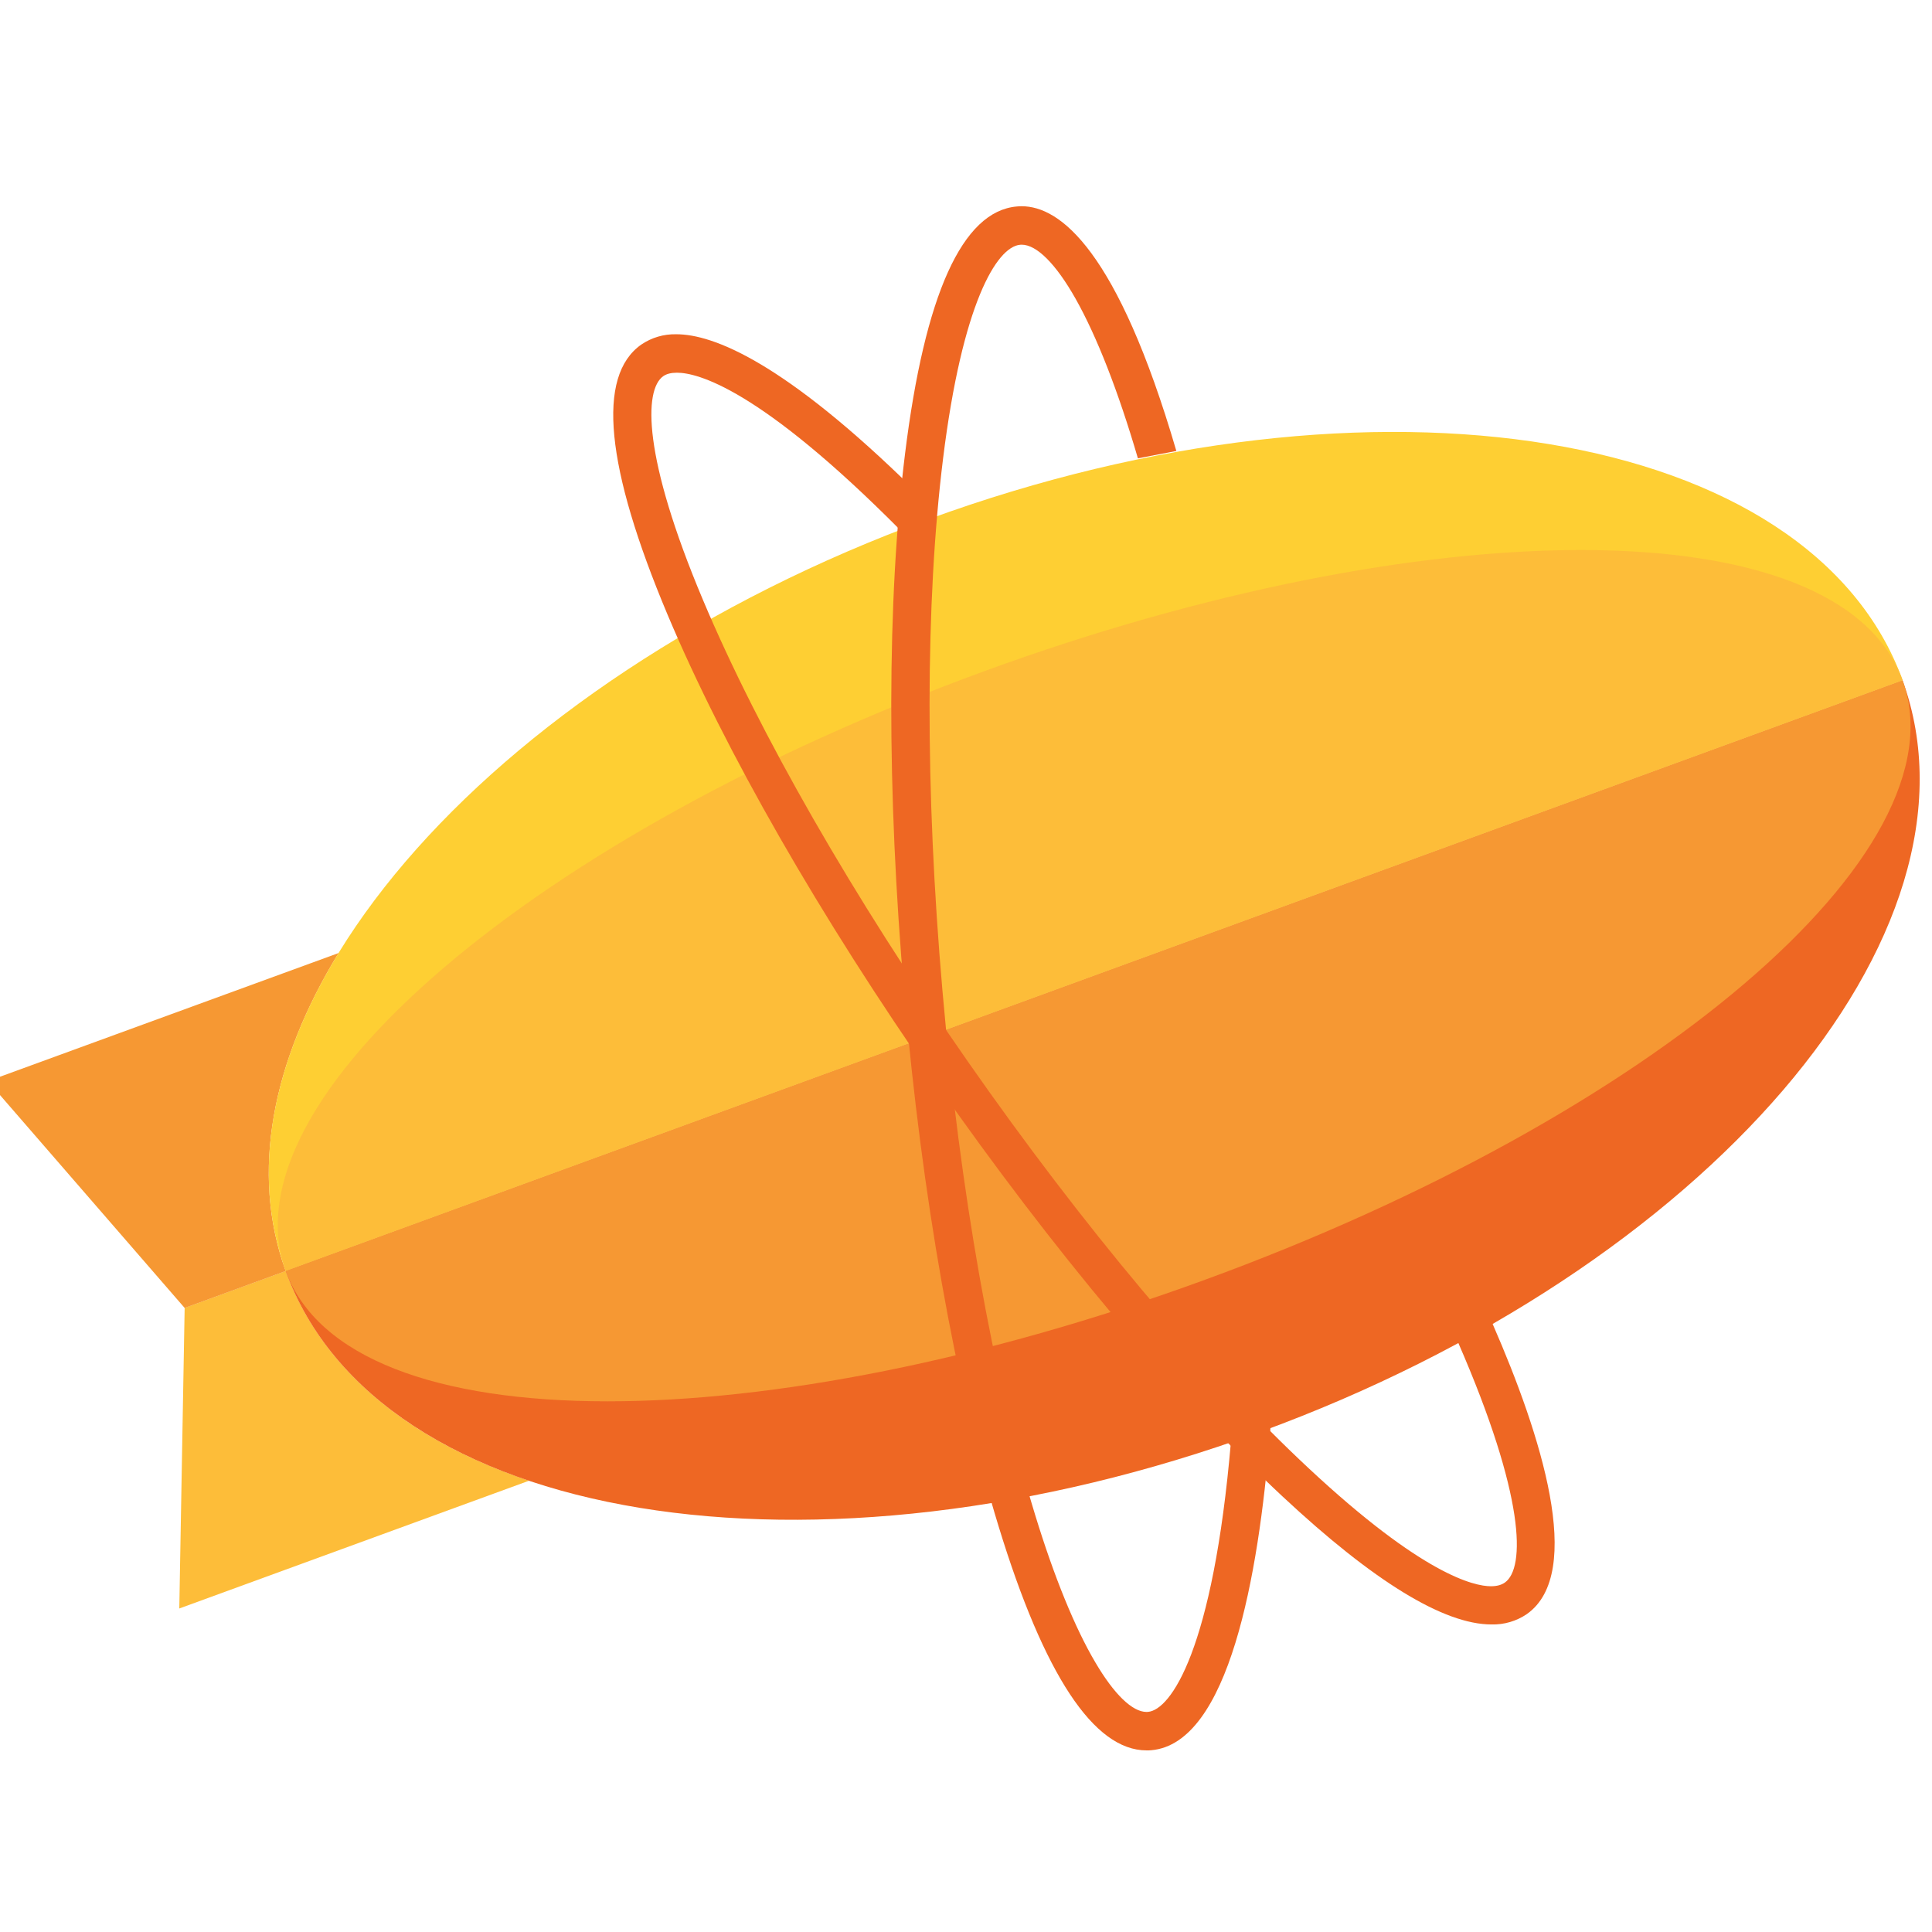
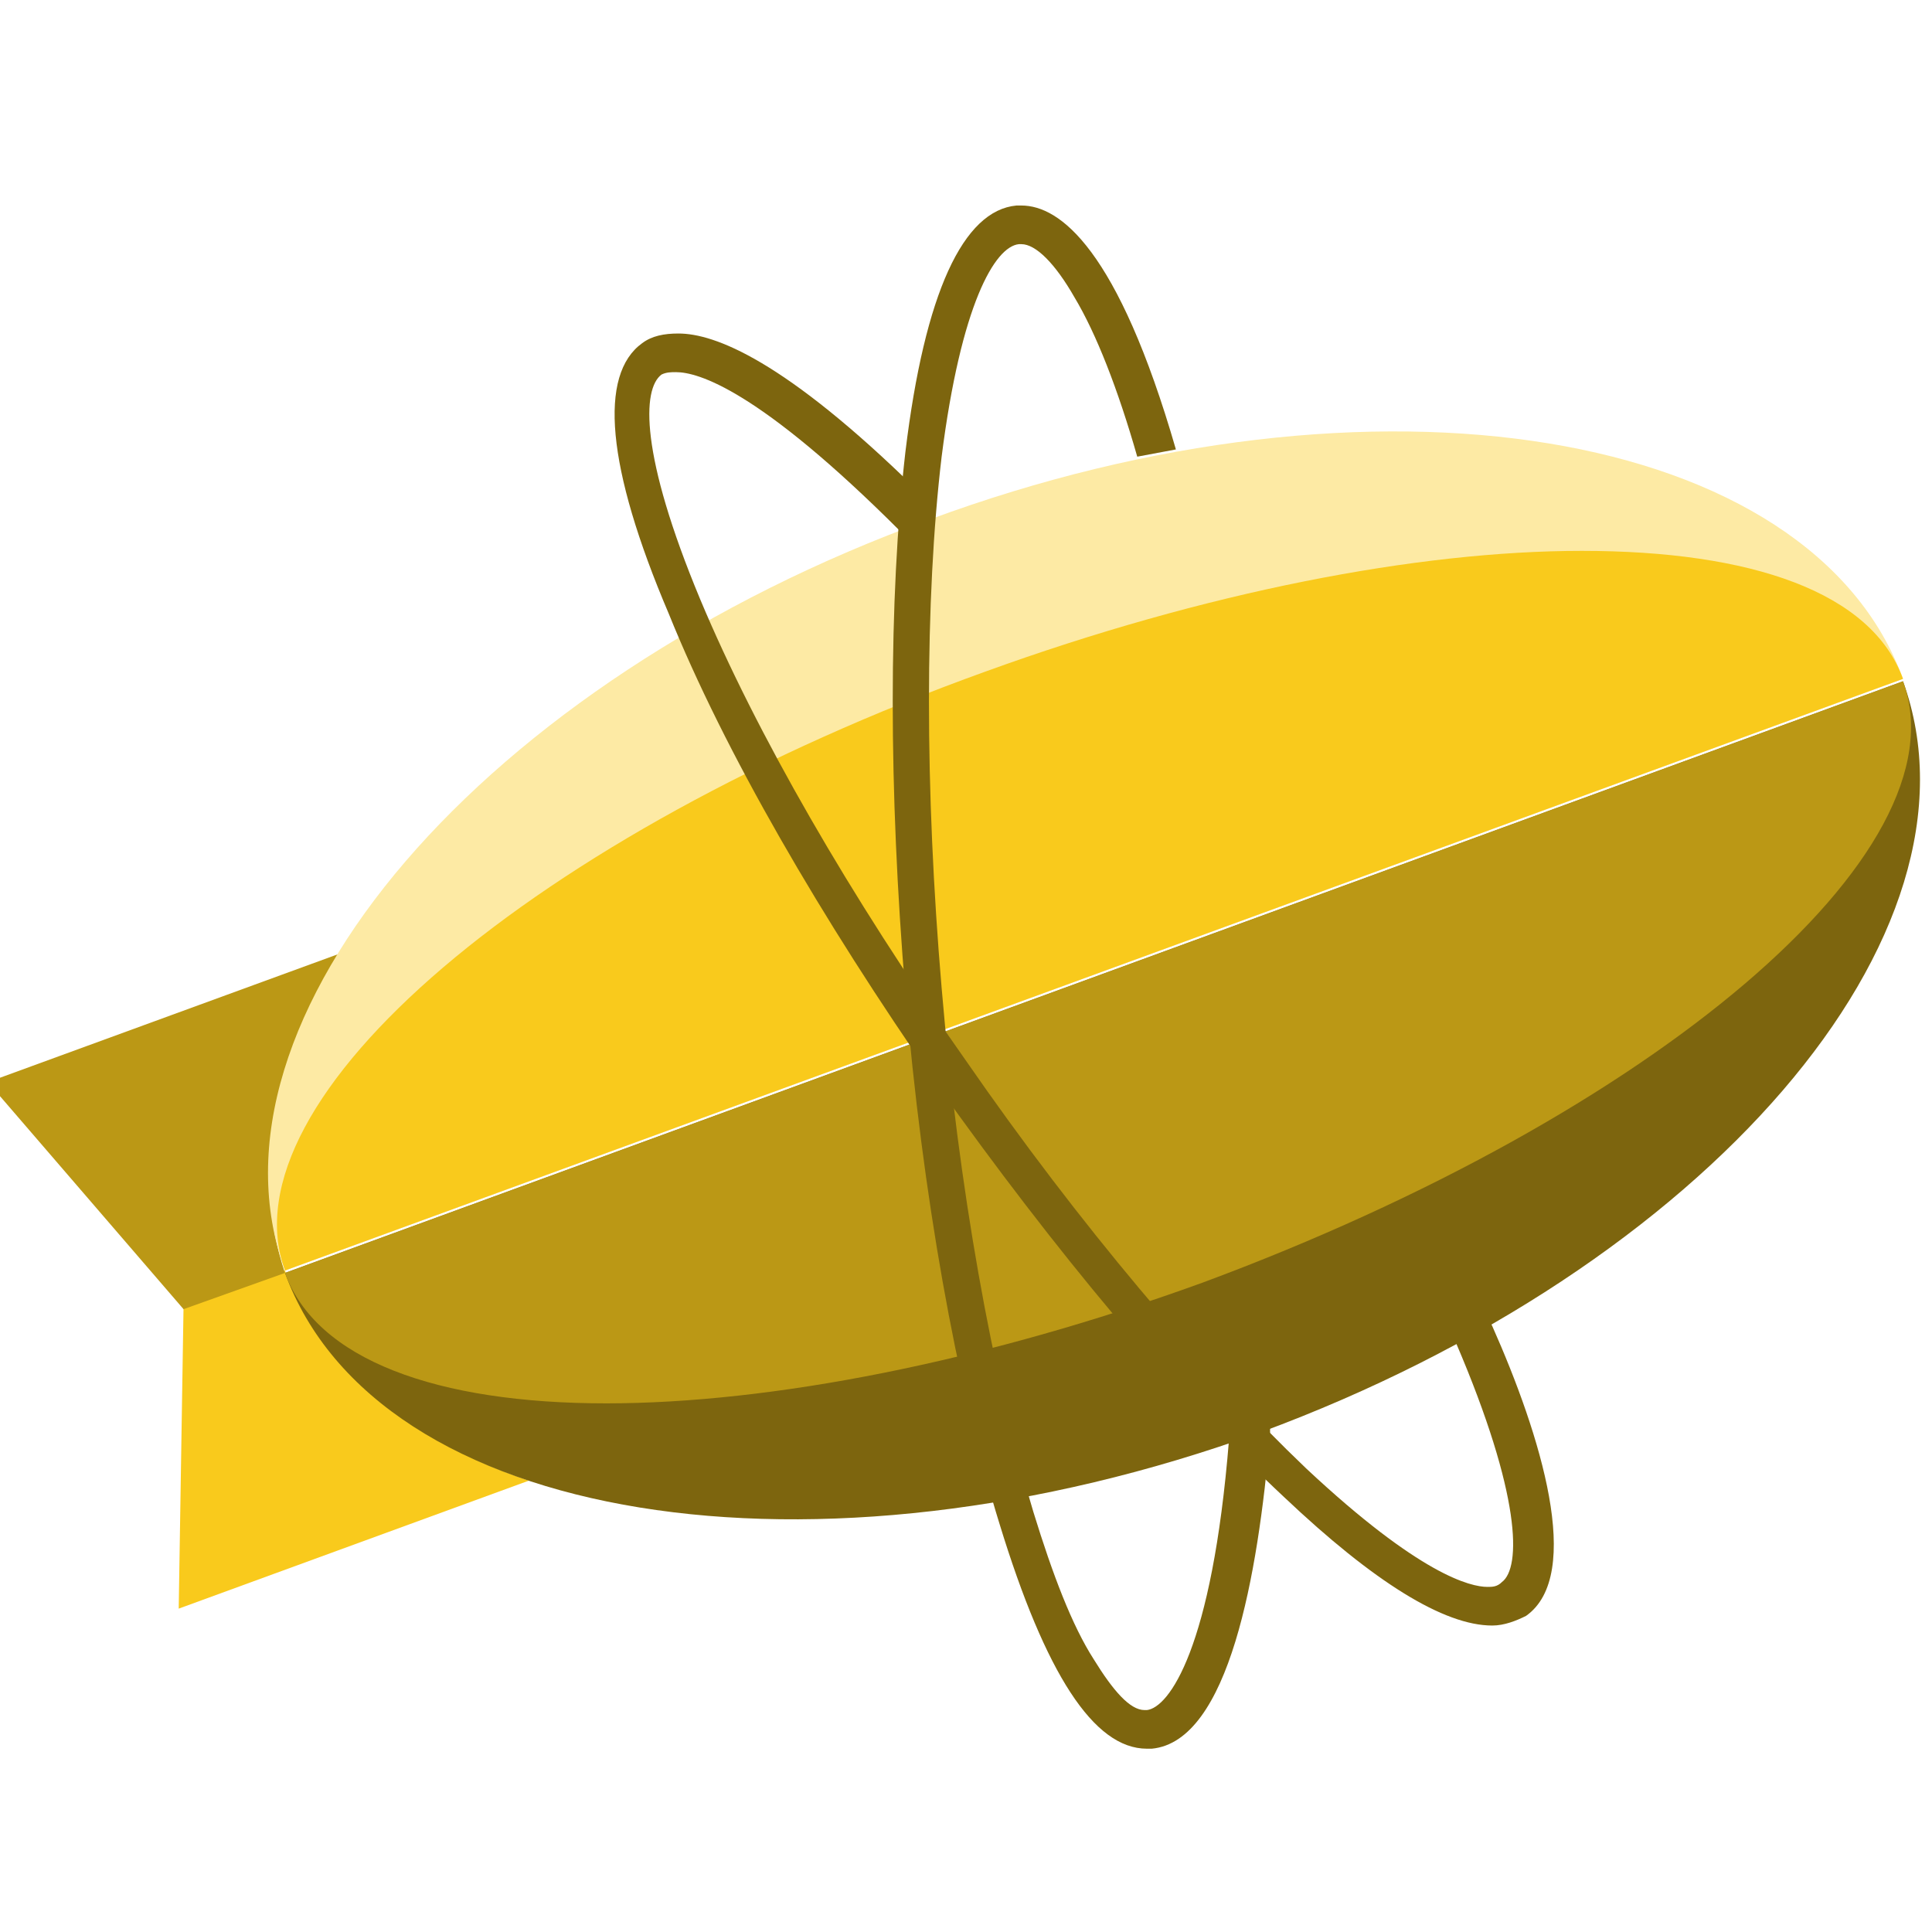
- <svg xmlns="http://www.w3.org/2000/svg" width="80px" height="80px" viewBox="0 0 80 80" version="1.1">
-   <g id="01-Base-/-Ic-/-zeplin" stroke="none" stroke-width="1" fill="none" fill-rule="evenodd">
-     <g id="zeplin" transform="translate(-0.5, 8.509971)" fill-rule="nonzero">
-       <path d="M12.331,44.118 L8.146,45.647 L7.924,58.094 L22.408,52.803 C17.436,51.138 13.81,48.203 12.331,44.118" id="Path" fill="#FDBD39" />
-       <path d="M14.521,30.953 L0,36.258 L8.146,45.65 L12.331,44.121 C10.855,40.05 11.766,35.453 14.521,30.953" id="Path" fill="#F69833" />
-       <path d="M38.953,12.989 C20.464,19.742 8.542,33.682 12.331,44.118 L79.285,19.659 C75.496,9.223 57.442,6.235 38.953,12.989" id="Path" fill="#FECF33" />
-       <path d="M52.66,50.792 C71.149,44.038 83.091,30.162 79.282,19.663 L12.327,44.118 C16.136,54.621 34.17,57.545 52.66,50.792" id="Path" fill="#EE6723" />
-       <path d="M79.282,19.659 L12.331,44.118 C13.64,47.734 18.642,49.516 25.655,49.516 C32.495,49.516 41.25,47.824 50.376,44.49 C68.866,37.737 81.871,26.799 79.282,19.659" id="Path" fill="#F69833" />
-       <path d="M65.958,14.265 C59.121,14.265 50.363,15.957 41.236,19.29 C22.747,26.044 9.742,36.979 12.331,44.118 L79.285,19.659 C77.973,16.043 72.974,14.265 65.958,14.265" id="Path" fill="#FDBD39" />
-       <g id="Group" transform="translate(25.89115, 0)" fill="#EE6723">
-         <path d="M36.367,58.755 C34.396,58.755 31.491,56.977 27.729,53.467 C23.279,49.316 18.184,43.234 13.374,36.344 C8.568,29.454 4.62,22.568 2.253,16.947 C-0.322,10.825 -0.691,7.063 1.16,5.76 C1.589,5.467 2.097,5.318 2.616,5.331 C4.121,5.331 7.059,6.451 12.487,11.796 L12.607,11.912 L12.59,12.078 C12.553,12.464 12.52,12.849 12.49,13.231 L12.43,13.986 L11.899,13.451 C6.049,7.558 3.477,6.923 2.639,6.923 C2.4,6.923 2.21,6.97 2.074,7.066 C1.27,7.631 1.216,10.396 3.716,16.329 C6.039,21.846 9.931,28.63 14.674,35.43 C19.42,42.233 24.439,48.223 28.813,52.301 C33.526,56.698 35.649,57.173 36.344,57.173 C36.583,57.173 36.776,57.123 36.922,57.02 C37.77,56.425 37.77,53.464 34.985,47.076 L34.855,46.784 L35.134,46.631 C35.413,46.478 35.686,46.328 35.939,46.182 L36.274,45.993 L36.43,46.345 C38.405,50.872 40.253,56.625 37.83,58.327 C37.401,58.619 36.889,58.769 36.367,58.755 Z M36.401,58.057 L36.401,58.406 L36.401,58.057 Z" id="Shape" />
-         <path d="M27.217,50.599 L27.191,50.945 C26.722,56.728 25.492,63.681 22.282,63.963 C22.215,63.97 22.149,63.97 22.086,63.97 C19.905,63.97 17.841,60.846 15.957,54.687 C14.169,48.857 12.783,41.034 12.055,32.655 C11.324,24.276 11.334,16.329 12.085,10.277 C12.902,3.683 14.458,0.239 16.711,0.04 C16.778,0.033 16.848,0.03 16.914,0.03 C18.496,0.03 20.879,1.821 23.319,10.164 L21.727,10.469 C20.912,7.684 20.025,5.418 19.144,3.855 C18.33,2.416 17.536,1.622 16.914,1.622 C16.894,1.622 16.874,1.622 16.851,1.625 C15.874,1.712 14.451,4.078 13.66,10.473 C12.922,16.415 12.912,24.246 13.634,32.515 C14.355,40.788 15.717,48.495 17.472,54.219 C18.257,56.781 19.118,58.895 19.965,60.327 C20.743,61.65 21.497,62.378 22.086,62.378 C22.106,62.378 22.125,62.378 22.145,62.375 C23.079,62.295 24.841,59.829 25.582,51.157 L27.217,50.599 Z" id="Path" />
+ <svg xmlns="http://www.w3.org/2000/svg" version="1.1" id="Calque_1" x="0px" y="0px" viewBox="0 0 80 80" style="enable-background:new 0 0 80 80;" xml:space="preserve">
+   <style type="text/css">
+ 	.st0{fill:#F9CA1C;}
+ 	.st1{fill:#BB9815;}
+ 	.st2{fill:#FDEAA4;}
+ 	.st3{fill:#7D650E;}
+ 	.st4{fill:#3E3207;}
+ 	.st5{fill:#FAD549;}
+ 	.st6{fill:#FBDF77;}
+ 	.st7{fill:#FEF4D2;}
+ </style>
+   <g>
+     <g id="zeplin" transform="translate(-0.5, 8.509971)">
+       <path id="Path" class="st0" d="M12.3,44.1l-4.2,1.5L7.9,58.1l14.5-5.3C17.4,51.1,13.8,48.2,12.3,44.1" />
+       <path class="st1" d="M14.5,31L0,36.3l8.1,9.4l4.2-1.5C10.9,40,11.8,35.5,14.5,31" />
+       <path class="st2" d="M39,13C20.5,19.7,8.5,33.7,12.3,44.1l67-24.5C75.5,9.2,57.4,6.2,39,13" />
+       <path class="st3" d="M52.7,50.8C71.1,44,83.1,30.2,79.3,19.7l-67,24.5C16.1,54.6,34.2,57.5,52.7,50.8" />
+       <path class="st1" d="M79.3,19.7l-67,24.5c1.3,3.6,6.3,5.4,13.3,5.4c6.8,0,15.6-1.7,24.7-5C68.9,37.7,81.9,26.8,79.3,19.7" />
+       <path class="st0" d="M66,14.3c-6.8,0-15.6,1.7-24.7,5C22.7,26,9.7,37,12.3,44.1l67-24.5C78,16,73,14.3,66,14.3" />
+       <g id="Group" transform="translate(25.89115, 0)">
+         <path id="Shape" class="st3" d="M36.4,58.8c-2,0-4.9-1.8-8.6-5.3c-4.5-4.2-9.5-10.2-14.4-17.1C8.6,29.5,4.6,22.6,2.3,16.9     c-2.6-6.1-2.9-9.9-1.1-11.2c0.4-0.3,0.9-0.4,1.5-0.4c1.5,0,4.4,1.1,9.9,6.5l0.1,0.1l0,0.2c0,0.4-0.1,0.8-0.1,1.2L12.4,14     l-0.5-0.5C6,7.6,3.5,6.9,2.6,6.9c-0.2,0-0.4,0-0.6,0.1c-0.8,0.6-0.9,3.3,1.6,9.3c2.3,5.5,6.2,12.3,11,19.1     c4.7,6.8,9.8,12.8,14.1,16.9c4.7,4.4,6.8,4.9,7.5,4.9c0.2,0,0.4,0,0.6-0.2c0.8-0.6,0.8-3.6-1.9-9.9l-0.1-0.3l0.3-0.2     c0.3-0.2,0.6-0.3,0.8-0.4l0.3-0.2l0.2,0.4c2,4.5,3.8,10.3,1.4,12C37.4,58.6,36.9,58.8,36.4,58.8z M36.4,58.1v0.3V58.1z" />
+         <path class="st3" d="M27.2,50.6l0,0.3c-0.5,5.8-1.7,12.7-4.9,13c-0.1,0-0.1,0-0.2,0c-2.2,0-4.2-3.1-6.1-9.3     c-1.8-5.8-3.2-13.7-3.9-22c-0.7-8.4-0.7-16.3,0-22.4c0.8-6.6,2.4-10,4.6-10.2c0.1,0,0.1,0,0.2,0c1.6,0,4,1.8,6.4,10.1l-1.6,0.3     c-0.8-2.8-1.7-5.1-2.6-6.6c-0.8-1.4-1.6-2.2-2.2-2.2c0,0,0,0-0.1,0c-1,0.1-2.4,2.5-3.2,8.8c-0.7,5.9-0.7,13.8,0,22     c0.7,8.3,2.1,16,3.8,21.7c0.8,2.6,1.6,4.7,2.5,6.1c0.8,1.3,1.5,2.1,2.1,2.1c0,0,0,0,0.1,0c0.9-0.1,2.7-2.5,3.4-11.2L27.2,50.6z" />
      </g>
    </g>
  </g>
+   <rect x="-113.6" y="110.3" class="st4" width="25.7" height="25.7" />
+   <rect x="-75.8" y="110.3" class="st3" width="25.7" height="25.7" />
+   <rect x="-35.4" y="110.3" class="st1" width="25.7" height="25.7" />
+   <rect x="-0.3" y="110.3" class="st0" width="25.7" height="25.7" />
+   <rect x="34.9" y="110.3" class="st5" width="25.7" height="25.7" />
+   <rect x="78.5" y="110.3" class="st6" width="25.7" height="25.7" />
+   <rect x="117.8" y="110.3" class="st2" width="25.7" height="25.7" />
+   <rect x="167.9" y="110.3" class="st7" width="25.7" height="25.7" />
</svg>
